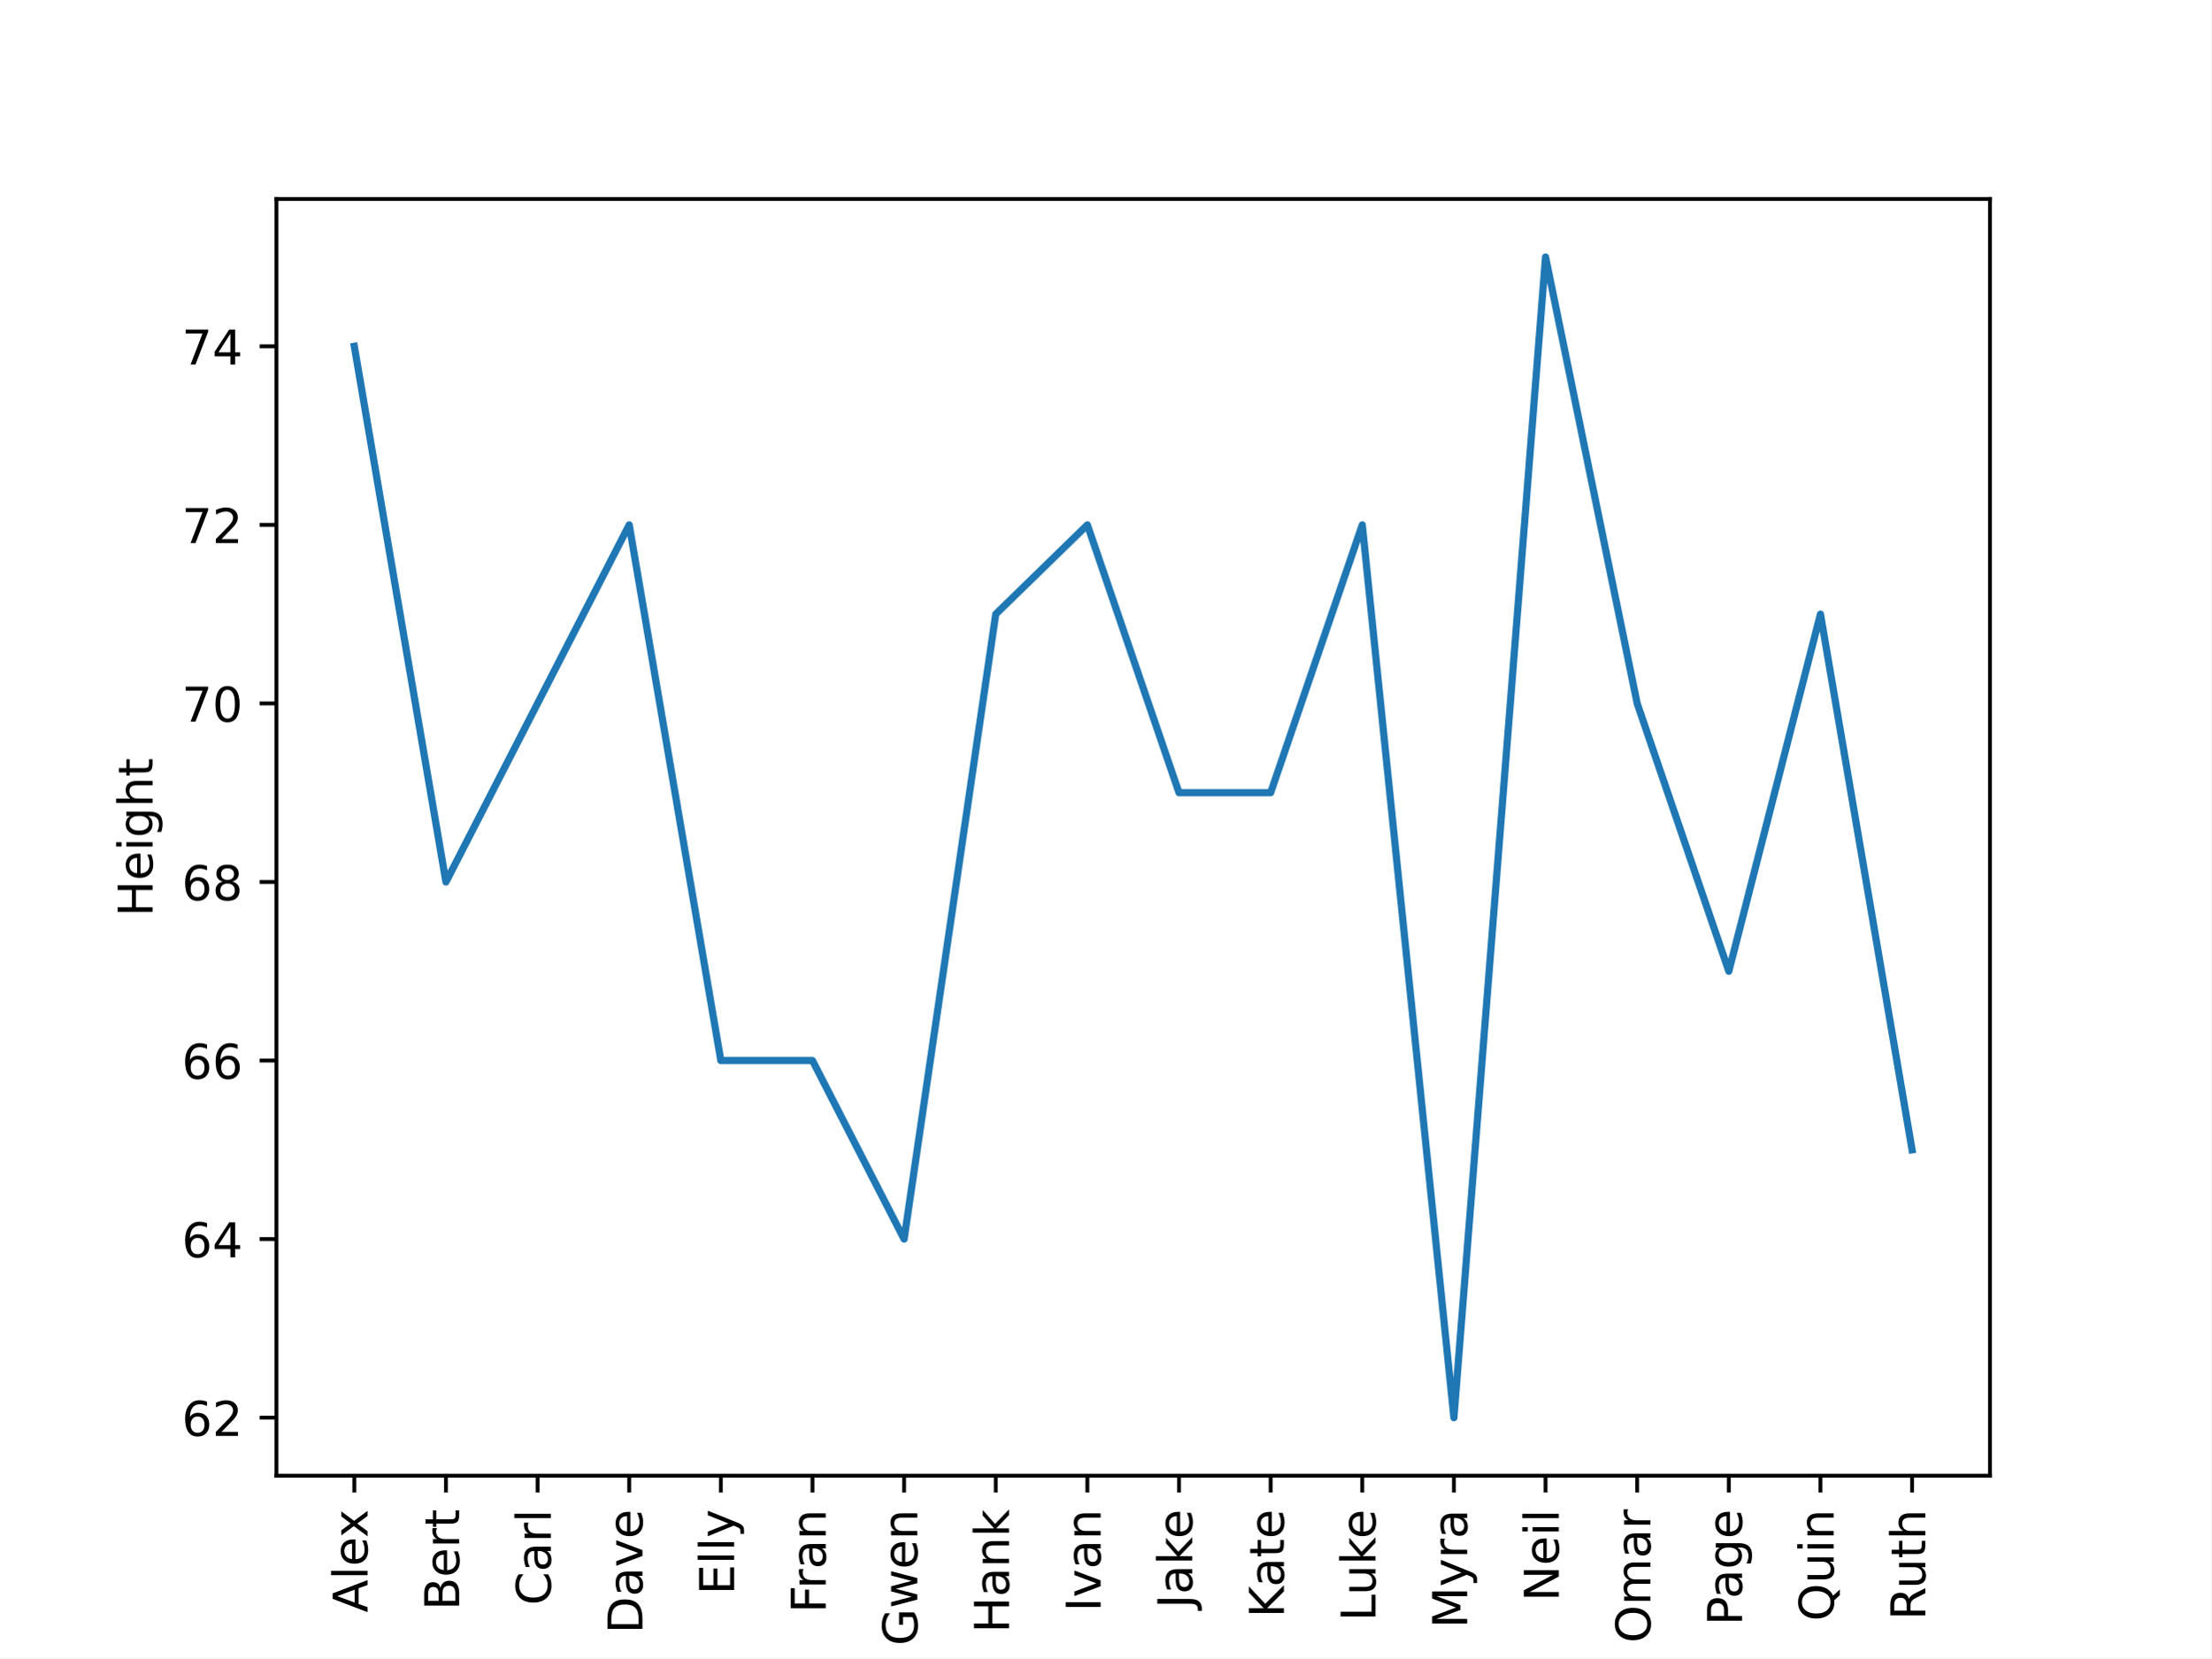
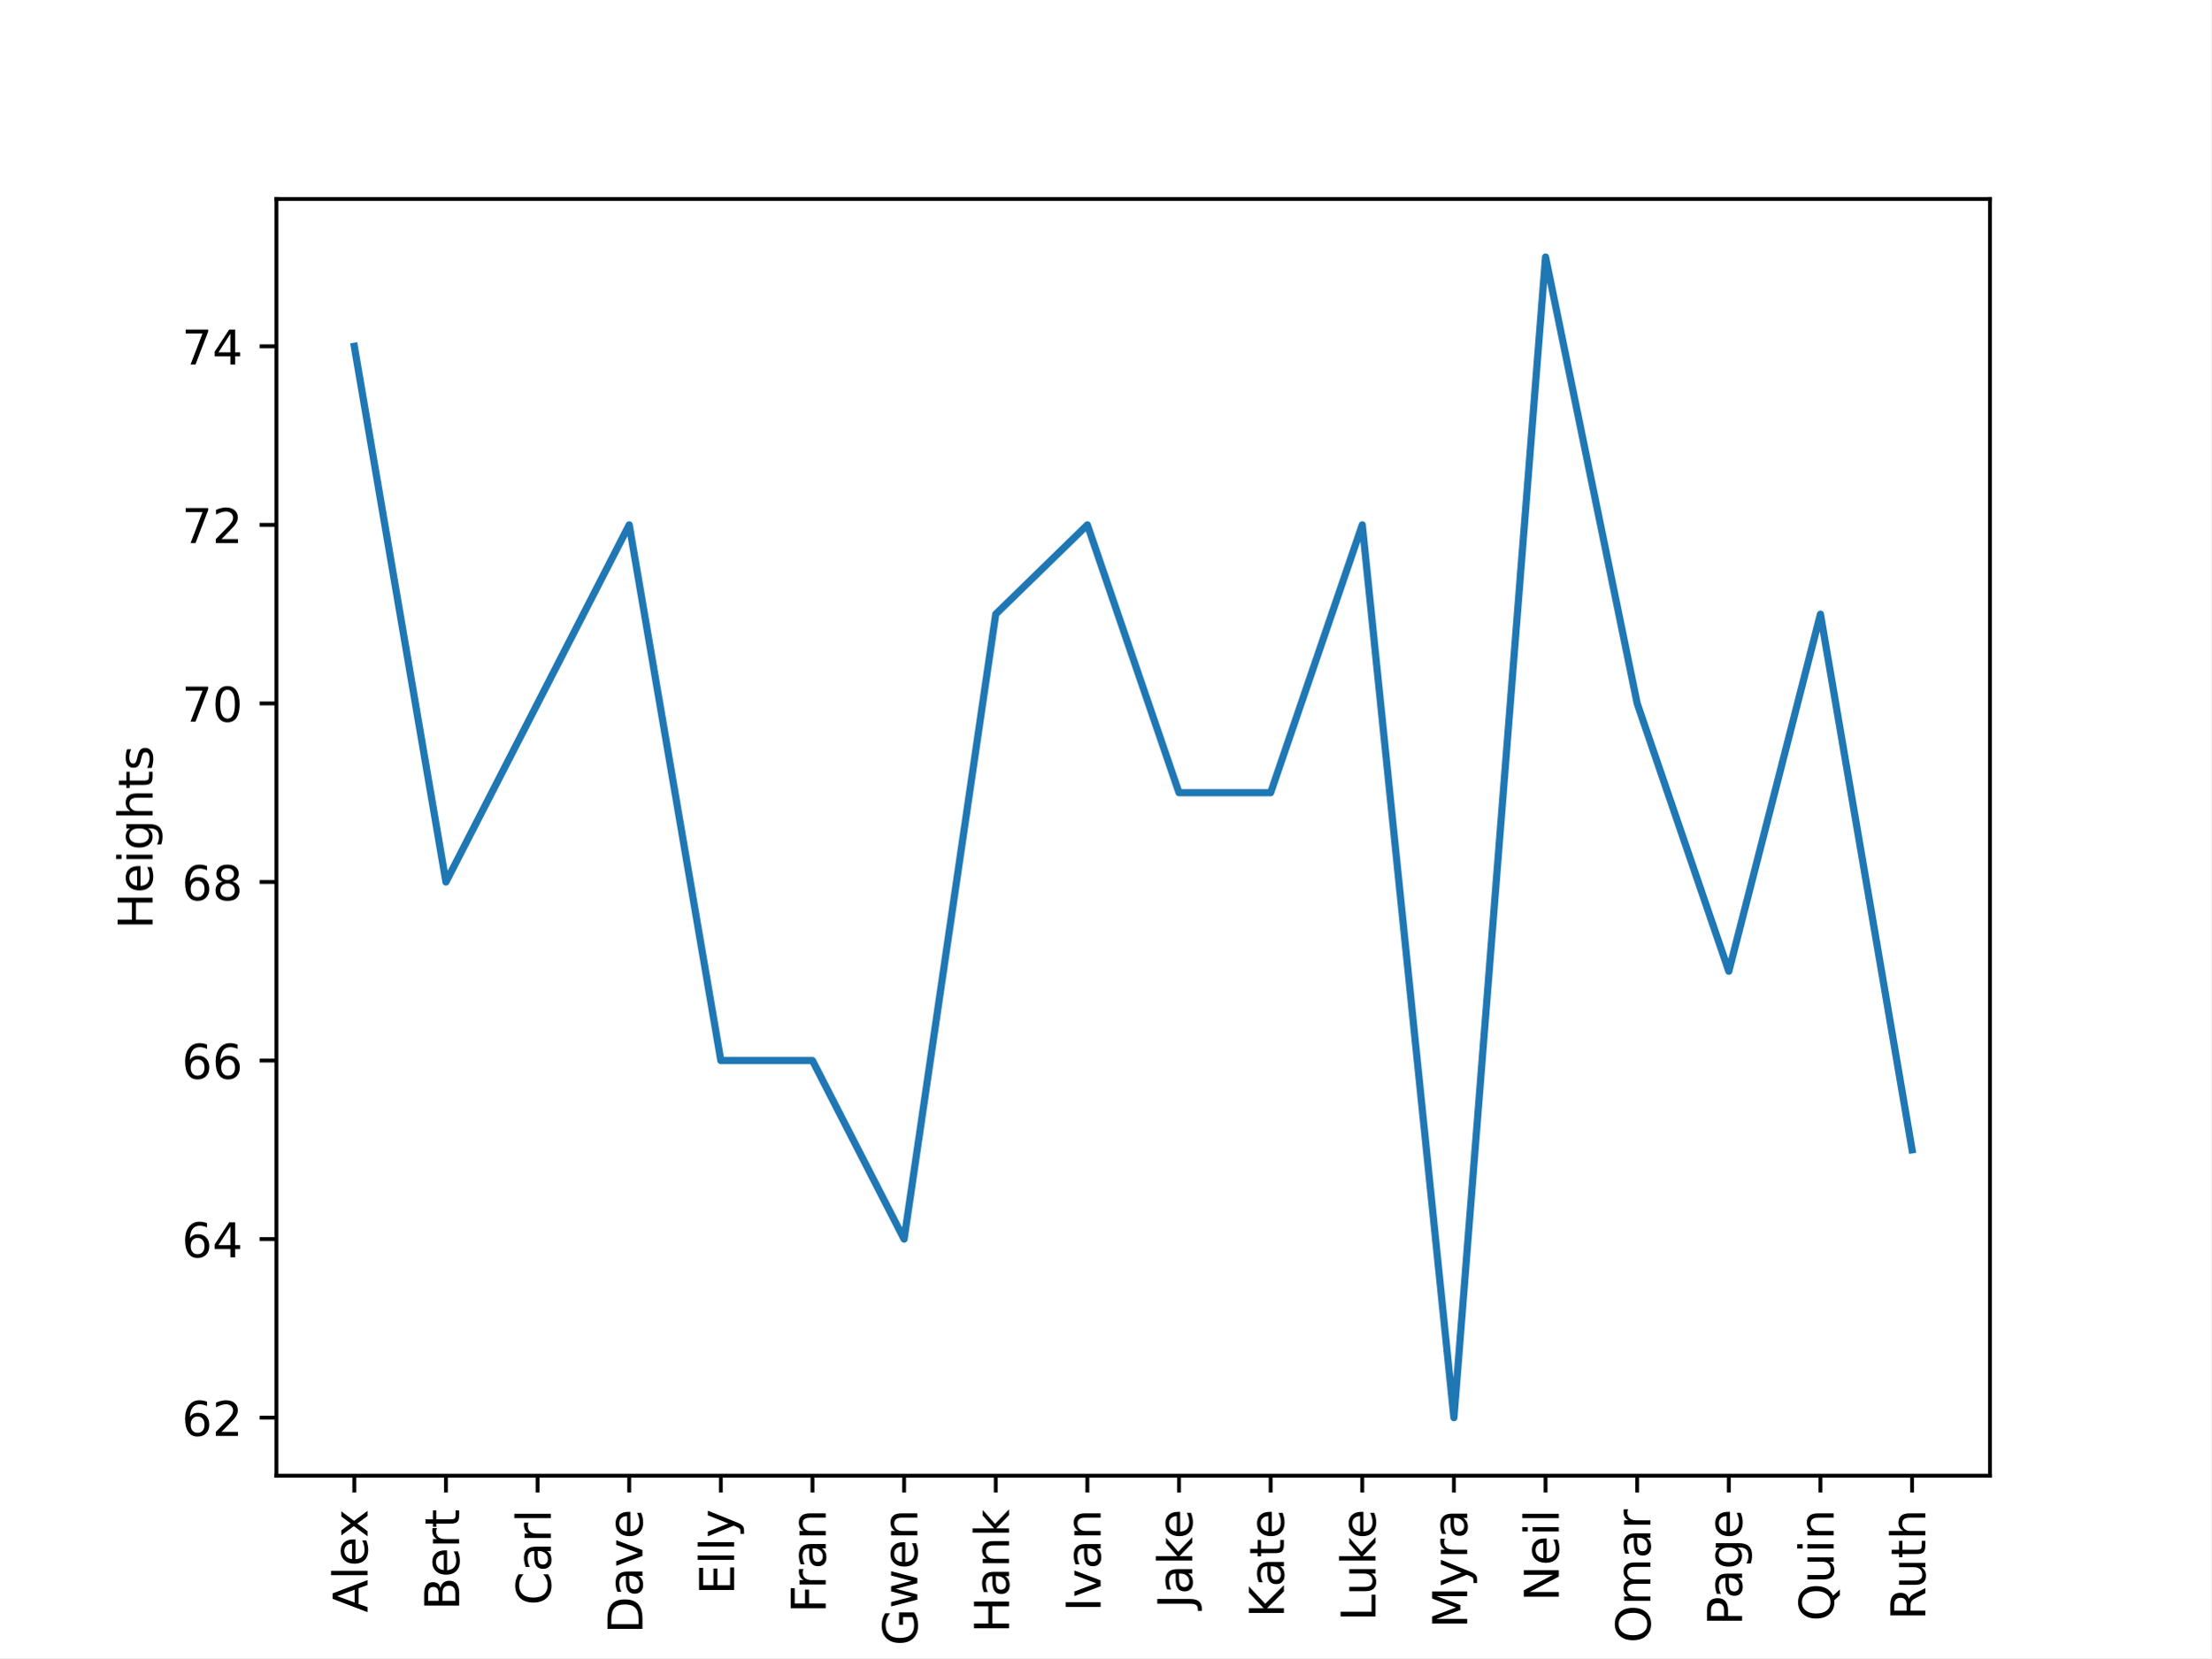
<svg xmlns="http://www.w3.org/2000/svg" xmlns:xlink="http://www.w3.org/1999/xlink" width="460.8pt" height="345.6pt" viewBox="0 0 460.8 345.6" version="1.1">
  <defs>
    <style type="text/css">*{stroke-linejoin: round; stroke-linecap: butt}</style>
  </defs>
  <g id="figure_1">
    <g id="patch_1">
      <path d="M 0 345.6  L 460.8 345.6  L 460.8 0  L 0 0  z " style="fill: #ffffff" />
    </g>
    <g id="axes_1">
      <g id="patch_2">
        <path d="M 57.6 307.584  L 414.72 307.584  L 414.72 41.472  L 57.6 41.472  z " style="fill: #ffffff" />
      </g>
      <g id="matplotlib.axis_1">
        <g id="xtick_1">
          <g id="line2d_1">
            <defs>
-               <path id="m501f587c9b" d="M 0 0  L 0 3.5  " style="stroke: #000000; stroke-width: 0.8" />
+               <path id="me4d0df018a" d="M 0 0  L 0 3.5  " style="stroke: #000000; stroke-width: 0.8" />
            </defs>
            <g>
-               <use xlink:href="#m501f587c9b" x="73.833" y="307.584" style="stroke: #000000; stroke-width: 0.8" />
+               <use xlink:href="#me4d0df018a" x="73.833" y="307.584" style="stroke: #000000; stroke-width: 0.8" />
            </g>
          </g>
          <g id="text_1">
            <g transform="translate(76.5921 336.0996)rotate(-90)scale(0.1 -0.1)">
              <defs>
                <path id="DejaVuSans-41" d="M 2188 4044  L 1331 1722  L 3047 1722  L 2188 4044  z M 1831 4666  L 2547 4666  L 4325 0  L 3669 0  L 3244 1197  L 1141 1197  L 716 0  L 50 0  L 1831 4666  z " transform="scale(0.015625)" />
                <path id="DejaVuSans-6c" d="M 603 4863  L 1178 4863  L 1178 0  L 603 0  L 603 4863  z " transform="scale(0.015625)" />
                <path id="DejaVuSans-65" d="M 3597 1894  L 3597 1613  L 953 1613  Q 991 1019 1311 708  Q 1631 397 2203 397  Q 2534 397 2845 478  Q 3156 559 3463 722  L 3463 178  Q 3153 47 2828 -22  Q 2503 -91 2169 -91  Q 1331 -91 842 396  Q 353 884 353 1716  Q 353 2575 817 3079  Q 1281 3584 2069 3584  Q 2775 3584 3186 3129  Q 3597 2675 3597 1894  z M 3022 2063  Q 3016 2534 2758 2815  Q 2500 3097 2075 3097  Q 1594 3097 1305 2825  Q 1016 2553 972 2059  L 3022 2063  z " transform="scale(0.015625)" />
                <path id="DejaVuSans-78" d="M 3513 3500  L 2247 1797  L 3578 0  L 2900 0  L 1881 1375  L 863 0  L 184 0  L 1544 1831  L 300 3500  L 978 3500  L 1906 2253  L 2834 3500  L 3513 3500  z " transform="scale(0.015625)" />
              </defs>
              <use xlink:href="#DejaVuSans-41" />
              <use xlink:href="#DejaVuSans-6c" x="68.408" />
              <use xlink:href="#DejaVuSans-65" x="96.191" />
              <use xlink:href="#DejaVuSans-78" x="155.965" />
            </g>
          </g>
        </g>
        <g id="xtick_2">
          <g id="line2d_2">
            <g>
-               <use xlink:href="#m501f587c9b" x="92.93" y="307.584" style="stroke: #000000; stroke-width: 0.8" />
+               <use xlink:href="#me4d0df018a" x="92.93" y="307.584" style="stroke: #000000; stroke-width: 0.8" />
            </g>
          </g>
          <g id="text_2">
            <g transform="translate(95.68943 335.6293)rotate(-90)scale(0.1 -0.1)">
              <defs>
                <path id="DejaVuSans-42" d="M 1259 2228  L 1259 519  L 2272 519  Q 2781 519 3026 730  Q 3272 941 3272 1375  Q 3272 1813 3026 2020  Q 2781 2228 2272 2228  L 1259 2228  z M 1259 4147  L 1259 2741  L 2194 2741  Q 2656 2741 2882 2914  Q 3109 3088 3109 3444  Q 3109 3797 2882 3972  Q 2656 4147 2194 4147  L 1259 4147  z M 628 4666  L 2241 4666  Q 2963 4666 3353 4366  Q 3744 4066 3744 3513  Q 3744 3084 3544 2831  Q 3344 2578 2956 2516  Q 3422 2416 3680 2098  Q 3938 1781 3938 1306  Q 3938 681 3513 340  Q 3088 0 2303 0  L 628 0  L 628 4666  z " transform="scale(0.015625)" />
                <path id="DejaVuSans-72" d="M 2631 2963  Q 2534 3019 2420 3045  Q 2306 3072 2169 3072  Q 1681 3072 1420 2755  Q 1159 2438 1159 1844  L 1159 0  L 581 0  L 581 3500  L 1159 3500  L 1159 2956  Q 1341 3275 1631 3429  Q 1922 3584 2338 3584  Q 2397 3584 2469 3576  Q 2541 3569 2628 3553  L 2631 2963  z " transform="scale(0.015625)" />
                <path id="DejaVuSans-74" d="M 1172 4494  L 1172 3500  L 2356 3500  L 2356 3053  L 1172 3053  L 1172 1153  Q 1172 725 1289 603  Q 1406 481 1766 481  L 2356 481  L 2356 0  L 1766 0  Q 1100 0 847 248  Q 594 497 594 1153  L 594 3053  L 172 3053  L 172 3500  L 594 3500  L 594 4494  L 1172 4494  z " transform="scale(0.015625)" />
              </defs>
              <use xlink:href="#DejaVuSans-42" />
              <use xlink:href="#DejaVuSans-65" x="68.604" />
              <use xlink:href="#DejaVuSans-72" x="130.127" />
              <use xlink:href="#DejaVuSans-74" x="171.24" />
            </g>
          </g>
        </g>
        <g id="xtick_3">
          <g id="line2d_3">
            <g>
-               <use xlink:href="#m501f587c9b" x="112.027" y="307.584" style="stroke: #000000; stroke-width: 0.8" />
+               <use xlink:href="#me4d0df018a" x="112.027" y="307.584" style="stroke: #000000; stroke-width: 0.8" />
            </g>
          </g>
          <g id="text_3">
            <g transform="translate(114.7868 334.584)rotate(-90)scale(0.1 -0.1)">
              <defs>
                <path id="DejaVuSans-43" d="M 4122 4306  L 4122 3641  Q 3803 3938 3442 4084  Q 3081 4231 2675 4231  Q 1875 4231 1450 3742  Q 1025 3253 1025 2328  Q 1025 1406 1450 917  Q 1875 428 2675 428  Q 3081 428 3442 575  Q 3803 722 4122 1019  L 4122 359  Q 3791 134 3420 21  Q 3050 -91 2638 -91  Q 1578 -91 968 557  Q 359 1206 359 2328  Q 359 3453 968 4101  Q 1578 4750 2638 4750  Q 3056 4750 3426 4639  Q 3797 4528 4122 4306  z " transform="scale(0.015625)" />
                <path id="DejaVuSans-61" d="M 2194 1759  Q 1497 1759 1228 1600  Q 959 1441 959 1056  Q 959 750 1161 570  Q 1363 391 1709 391  Q 2188 391 2477 730  Q 2766 1069 2766 1631  L 2766 1759  L 2194 1759  z M 3341 1997  L 3341 0  L 2766 0  L 2766 531  Q 2569 213 2275 61  Q 1981 -91 1556 -91  Q 1019 -91 701 211  Q 384 513 384 1019  Q 384 1609 779 1909  Q 1175 2209 1959 2209  L 2766 2209  L 2766 2266  Q 2766 2663 2505 2880  Q 2244 3097 1772 3097  Q 1472 3097 1187 3025  Q 903 2953 641 2809  L 641 3341  Q 956 3463 1253 3523  Q 1550 3584 1831 3584  Q 2591 3584 2966 3190  Q 3341 2797 3341 1997  z " transform="scale(0.015625)" />
              </defs>
              <use xlink:href="#DejaVuSans-43" />
              <use xlink:href="#DejaVuSans-61" x="69.824" />
              <use xlink:href="#DejaVuSans-72" x="131.104" />
              <use xlink:href="#DejaVuSans-6c" x="172.217" />
            </g>
          </g>
        </g>
        <g id="xtick_4">
          <g id="line2d_4">
            <g>
-               <use xlink:href="#m501f587c9b" x="131.125" y="307.584" style="stroke: #000000; stroke-width: 0.8" />
+               <use xlink:href="#me4d0df018a" x="131.125" y="307.584" style="stroke: #000000; stroke-width: 0.8" />
            </g>
          </g>
          <g id="text_4">
            <g transform="translate(133.8841 340.484)rotate(-90)scale(0.1 -0.1)">
              <defs>
                <path id="DejaVuSans-44" d="M 1259 4147  L 1259 519  L 2022 519  Q 2988 519 3436 956  Q 3884 1394 3884 2338  Q 3884 3275 3436 3711  Q 2988 4147 2022 4147  L 1259 4147  z M 628 4666  L 1925 4666  Q 3281 4666 3915 4102  Q 4550 3538 4550 2338  Q 4550 1131 3912 565  Q 3275 0 1925 0  L 628 0  L 628 4666  z " transform="scale(0.015625)" />
                <path id="DejaVuSans-76" d="M 191 3500  L 800 3500  L 1894 563  L 2988 3500  L 3597 3500  L 2284 0  L 1503 0  L 191 3500  z " transform="scale(0.015625)" />
              </defs>
              <use xlink:href="#DejaVuSans-44" />
              <use xlink:href="#DejaVuSans-61" x="77.002" />
              <use xlink:href="#DejaVuSans-76" x="138.281" />
              <use xlink:href="#DejaVuSans-65" x="197.461" />
            </g>
          </g>
        </g>
        <g id="xtick_5">
          <g id="line2d_5">
            <g>
-               <use xlink:href="#m501f587c9b" x="150.222" y="307.584" style="stroke: #000000; stroke-width: 0.8" />
+               <use xlink:href="#me4d0df018a" x="150.222" y="307.584" style="stroke: #000000; stroke-width: 0.8" />
            </g>
          </g>
          <g id="text_5">
            <g transform="translate(152.9814 332.3777)rotate(-90)scale(0.1 -0.1)">
              <defs>
                <path id="DejaVuSans-45" d="M 628 4666  L 3578 4666  L 3578 4134  L 1259 4134  L 1259 2753  L 3481 2753  L 3481 2222  L 1259 2222  L 1259 531  L 3634 531  L 3634 0  L 628 0  L 628 4666  z " transform="scale(0.015625)" />
                <path id="DejaVuSans-79" d="M 2059 -325  Q 1816 -950 1584 -1140  Q 1353 -1331 966 -1331  L 506 -1331  L 506 -850  L 844 -850  Q 1081 -850 1212 -737  Q 1344 -625 1503 -206  L 1606 56  L 191 3500  L 800 3500  L 1894 763  L 2988 3500  L 3597 3500  L 2059 -325  z " transform="scale(0.015625)" />
              </defs>
              <use xlink:href="#DejaVuSans-45" />
              <use xlink:href="#DejaVuSans-6c" x="63.184" />
              <use xlink:href="#DejaVuSans-6c" x="90.967" />
              <use xlink:href="#DejaVuSans-79" x="118.75" />
            </g>
          </g>
        </g>
        <g id="xtick_6">
          <g id="line2d_6">
            <g>
-               <use xlink:href="#m501f587c9b" x="169.319" y="307.584" style="stroke: #000000; stroke-width: 0.8" />
+               <use xlink:href="#me4d0df018a" x="169.319" y="307.584" style="stroke: #000000; stroke-width: 0.8" />
            </g>
          </g>
          <g id="text_6">
            <g transform="translate(172.0787 336.1871)rotate(-90)scale(0.1 -0.1)">
              <defs>
                <path id="DejaVuSans-46" d="M 628 4666  L 3309 4666  L 3309 4134  L 1259 4134  L 1259 2759  L 3109 2759  L 3109 2228  L 1259 2228  L 1259 0  L 628 0  L 628 4666  z " transform="scale(0.015625)" />
                <path id="DejaVuSans-6e" d="M 3513 2113  L 3513 0  L 2938 0  L 2938 2094  Q 2938 2591 2744 2837  Q 2550 3084 2163 3084  Q 1697 3084 1428 2787  Q 1159 2491 1159 1978  L 1159 0  L 581 0  L 581 3500  L 1159 3500  L 1159 2956  Q 1366 3272 1645 3428  Q 1925 3584 2291 3584  Q 2894 3584 3203 3211  Q 3513 2838 3513 2113  z " transform="scale(0.015625)" />
              </defs>
              <use xlink:href="#DejaVuSans-46" />
              <use xlink:href="#DejaVuSans-72" x="50.27" />
              <use xlink:href="#DejaVuSans-61" x="91.383" />
              <use xlink:href="#DejaVuSans-6e" x="152.662" />
            </g>
          </g>
        </g>
        <g id="xtick_7">
          <g id="line2d_7">
            <g>
-               <use xlink:href="#m501f587c9b" x="188.417" y="307.584" style="stroke: #000000; stroke-width: 0.8" />
+               <use xlink:href="#me4d0df018a" x="188.417" y="307.584" style="stroke: #000000; stroke-width: 0.8" />
            </g>
          </g>
          <g id="text_7">
            <g transform="translate(191.1761 343.0012)rotate(-90)scale(0.1 -0.1)">
              <defs>
                <path id="DejaVuSans-47" d="M 3809 666  L 3809 1919  L 2778 1919  L 2778 2438  L 4434 2438  L 4434 434  Q 4069 175 3628 42  Q 3188 -91 2688 -91  Q 1594 -91 976 548  Q 359 1188 359 2328  Q 359 3472 976 4111  Q 1594 4750 2688 4750  Q 3144 4750 3555 4637  Q 3966 4525 4313 4306  L 4313 3634  Q 3963 3931 3569 4081  Q 3175 4231 2741 4231  Q 1884 4231 1454 3753  Q 1025 3275 1025 2328  Q 1025 1384 1454 906  Q 1884 428 2741 428  Q 3075 428 3337 486  Q 3600 544 3809 666  z " transform="scale(0.015625)" />
                <path id="DejaVuSans-77" d="M 269 3500  L 844 3500  L 1563 769  L 2278 3500  L 2956 3500  L 3675 769  L 4391 3500  L 4966 3500  L 4050 0  L 3372 0  L 2619 2869  L 1863 0  L 1184 0  L 269 3500  z " transform="scale(0.015625)" />
              </defs>
              <use xlink:href="#DejaVuSans-47" />
              <use xlink:href="#DejaVuSans-77" x="77.49" />
              <use xlink:href="#DejaVuSans-65" x="159.277" />
              <use xlink:href="#DejaVuSans-6e" x="220.801" />
            </g>
          </g>
        </g>
        <g id="xtick_8">
          <g id="line2d_8">
            <g>
-               <use xlink:href="#m501f587c9b" x="207.514" y="307.584" style="stroke: #000000; stroke-width: 0.8" />
+               <use xlink:href="#me4d0df018a" x="207.514" y="307.584" style="stroke: #000000; stroke-width: 0.8" />
            </g>
          </g>
          <g id="text_8">
            <g transform="translate(210.2734 340.3606)rotate(-90)scale(0.1 -0.1)">
              <defs>
                <path id="DejaVuSans-48" d="M 628 4666  L 1259 4666  L 1259 2753  L 3553 2753  L 3553 4666  L 4184 4666  L 4184 0  L 3553 0  L 3553 2222  L 1259 2222  L 1259 0  L 628 0  L 628 4666  z " transform="scale(0.015625)" />
                <path id="DejaVuSans-6b" d="M 581 4863  L 1159 4863  L 1159 1991  L 2875 3500  L 3609 3500  L 1753 1863  L 3688 0  L 2938 0  L 1159 1709  L 1159 0  L 581 0  L 581 4863  z " transform="scale(0.015625)" />
              </defs>
              <use xlink:href="#DejaVuSans-48" />
              <use xlink:href="#DejaVuSans-61" x="75.195" />
              <use xlink:href="#DejaVuSans-6e" x="136.475" />
              <use xlink:href="#DejaVuSans-6b" x="199.854" />
            </g>
          </g>
        </g>
        <g id="xtick_9">
          <g id="line2d_9">
            <g>
-               <use xlink:href="#m501f587c9b" x="226.611" y="307.584" style="stroke: #000000; stroke-width: 0.8" />
+               <use xlink:href="#me4d0df018a" x="226.611" y="307.584" style="stroke: #000000; stroke-width: 0.8" />
            </g>
          </g>
          <g id="text_9">
            <g transform="translate(229.3707 335.9184)rotate(-90)scale(0.1 -0.1)">
              <defs>
                <path id="DejaVuSans-49" d="M 628 4666  L 1259 4666  L 1259 0  L 628 0  L 628 4666  z " transform="scale(0.015625)" />
              </defs>
              <use xlink:href="#DejaVuSans-49" />
              <use xlink:href="#DejaVuSans-76" x="29.492" />
              <use xlink:href="#DejaVuSans-61" x="88.672" />
              <use xlink:href="#DejaVuSans-6e" x="149.951" />
            </g>
          </g>
        </g>
        <g id="xtick_10">
          <g id="line2d_10">
            <g>
-               <use xlink:href="#m501f587c9b" x="245.709" y="307.584" style="stroke: #000000; stroke-width: 0.8" />
+               <use xlink:href="#me4d0df018a" x="245.709" y="307.584" style="stroke: #000000; stroke-width: 0.8" />
            </g>
          </g>
          <g id="text_10">
            <g transform="translate(248.468 335.2434)rotate(-90)scale(0.1 -0.1)">
              <defs>
                <path id="DejaVuSans-4a" d="M 628 4666  L 1259 4666  L 1259 325  Q 1259 -519 939 -900  Q 619 -1281 -91 -1281  L -331 -1281  L -331 -750  L -134 -750  Q 284 -750 456 -515  Q 628 -281 628 325  L 628 4666  z " transform="scale(0.015625)" />
              </defs>
              <use xlink:href="#DejaVuSans-4a" />
              <use xlink:href="#DejaVuSans-61" x="29.492" />
              <use xlink:href="#DejaVuSans-6b" x="90.771" />
              <use xlink:href="#DejaVuSans-65" x="145.057" />
            </g>
          </g>
        </g>
        <g id="xtick_11">
          <g id="line2d_11">
            <g>
-               <use xlink:href="#m501f587c9b" x="264.806" y="307.584" style="stroke: #000000; stroke-width: 0.8" />
+               <use xlink:href="#me4d0df018a" x="264.806" y="307.584" style="stroke: #000000; stroke-width: 0.8" />
            </g>
          </g>
          <g id="text_11">
            <g transform="translate(267.5654 337.1684)rotate(-90)scale(0.1 -0.1)">
              <defs>
                <path id="DejaVuSans-4b" d="M 628 4666  L 1259 4666  L 1259 2694  L 3353 4666  L 4166 4666  L 1850 2491  L 4331 0  L 3500 0  L 1259 2247  L 1259 0  L 628 0  L 628 4666  z " transform="scale(0.015625)" />
              </defs>
              <use xlink:href="#DejaVuSans-4b" />
              <use xlink:href="#DejaVuSans-61" x="63.826" />
              <use xlink:href="#DejaVuSans-74" x="125.105" />
              <use xlink:href="#DejaVuSans-65" x="164.314" />
            </g>
          </g>
        </g>
        <g id="xtick_12">
          <g id="line2d_12">
            <g>
-               <use xlink:href="#m501f587c9b" x="283.903" y="307.584" style="stroke: #000000; stroke-width: 0.8" />
+               <use xlink:href="#me4d0df018a" x="283.903" y="307.584" style="stroke: #000000; stroke-width: 0.8" />
            </g>
          </g>
          <g id="text_12">
            <g transform="translate(286.6627 337.8996)rotate(-90)scale(0.1 -0.1)">
              <defs>
                <path id="DejaVuSans-4c" d="M 628 4666  L 1259 4666  L 1259 531  L 3531 531  L 3531 0  L 628 0  L 628 4666  z " transform="scale(0.015625)" />
                <path id="DejaVuSans-75" d="M 544 1381  L 544 3500  L 1119 3500  L 1119 1403  Q 1119 906 1312 657  Q 1506 409 1894 409  Q 2359 409 2629 706  Q 2900 1003 2900 1516  L 2900 3500  L 3475 3500  L 3475 0  L 2900 0  L 2900 538  Q 2691 219 2414 64  Q 2138 -91 1772 -91  Q 1169 -91 856 284  Q 544 659 544 1381  z M 1991 3584  L 1991 3584  z " transform="scale(0.015625)" />
              </defs>
              <use xlink:href="#DejaVuSans-4c" />
              <use xlink:href="#DejaVuSans-75" x="53.963" />
              <use xlink:href="#DejaVuSans-6b" x="117.342" />
              <use xlink:href="#DejaVuSans-65" x="171.627" />
            </g>
          </g>
        </g>
        <g id="xtick_13">
          <g id="line2d_13">
            <g>
-               <use xlink:href="#m501f587c9b" x="303.001" y="307.584" style="stroke: #000000; stroke-width: 0.8" />
+               <use xlink:href="#me4d0df018a" x="303.001" y="307.584" style="stroke: #000000; stroke-width: 0.8" />
            </g>
          </g>
          <g id="text_13">
            <g transform="translate(305.76 339.3699)rotate(-90)scale(0.1 -0.1)">
              <defs>
                <path id="DejaVuSans-4d" d="M 628 4666  L 1569 4666  L 2759 1491  L 3956 4666  L 4897 4666  L 4897 0  L 4281 0  L 4281 4097  L 3078 897  L 2444 897  L 1241 4097  L 1241 0  L 628 0  L 628 4666  z " transform="scale(0.015625)" />
              </defs>
              <use xlink:href="#DejaVuSans-4d" />
              <use xlink:href="#DejaVuSans-79" x="86.279" />
              <use xlink:href="#DejaVuSans-72" x="145.459" />
              <use xlink:href="#DejaVuSans-61" x="186.572" />
            </g>
          </g>
        </g>
        <g id="xtick_14">
          <g id="line2d_14">
            <g>
-               <use xlink:href="#m501f587c9b" x="322.098" y="307.584" style="stroke: #000000; stroke-width: 0.8" />
+               <use xlink:href="#me4d0df018a" x="322.098" y="307.584" style="stroke: #000000; stroke-width: 0.8" />
            </g>
          </g>
          <g id="text_14">
            <g transform="translate(324.8573 333.7746)rotate(-90)scale(0.1 -0.1)">
              <defs>
                <path id="DejaVuSans-4e" d="M 628 4666  L 1478 4666  L 3547 763  L 3547 4666  L 4159 4666  L 4159 0  L 3309 0  L 1241 3903  L 1241 0  L 628 0  L 628 4666  z " transform="scale(0.015625)" />
                <path id="DejaVuSans-69" d="M 603 3500  L 1178 3500  L 1178 0  L 603 0  L 603 3500  z M 603 4863  L 1178 4863  L 1178 4134  L 603 4134  L 603 4863  z " transform="scale(0.015625)" />
              </defs>
              <use xlink:href="#DejaVuSans-4e" />
              <use xlink:href="#DejaVuSans-65" x="74.805" />
              <use xlink:href="#DejaVuSans-69" x="136.328" />
              <use xlink:href="#DejaVuSans-6c" x="164.111" />
            </g>
          </g>
        </g>
        <g id="xtick_15">
          <g id="line2d_15">
            <g>
-               <use xlink:href="#m501f587c9b" x="341.195" y="307.584" style="stroke: #000000; stroke-width: 0.8" />
+               <use xlink:href="#me4d0df018a" x="341.195" y="307.584" style="stroke: #000000; stroke-width: 0.8" />
            </g>
          </g>
          <g id="text_15">
            <g transform="translate(343.9547 342.4356)rotate(-90)scale(0.1 -0.1)">
              <defs>
                <path id="DejaVuSans-4f" d="M 2522 4238  Q 1834 4238 1429 3725  Q 1025 3213 1025 2328  Q 1025 1447 1429 934  Q 1834 422 2522 422  Q 3209 422 3611 934  Q 4013 1447 4013 2328  Q 4013 3213 3611 3725  Q 3209 4238 2522 4238  z M 2522 4750  Q 3503 4750 4090 4092  Q 4678 3434 4678 2328  Q 4678 1225 4090 567  Q 3503 -91 2522 -91  Q 1538 -91 948 565  Q 359 1222 359 2328  Q 359 3434 948 4092  Q 1538 4750 2522 4750  z " transform="scale(0.015625)" />
                <path id="DejaVuSans-6d" d="M 3328 2828  Q 3544 3216 3844 3400  Q 4144 3584 4550 3584  Q 5097 3584 5394 3201  Q 5691 2819 5691 2113  L 5691 0  L 5113 0  L 5113 2094  Q 5113 2597 4934 2840  Q 4756 3084 4391 3084  Q 3944 3084 3684 2787  Q 3425 2491 3425 1978  L 3425 0  L 2847 0  L 2847 2094  Q 2847 2600 2669 2842  Q 2491 3084 2119 3084  Q 1678 3084 1418 2786  Q 1159 2488 1159 1978  L 1159 0  L 581 0  L 581 3500  L 1159 3500  L 1159 2956  Q 1356 3278 1631 3431  Q 1906 3584 2284 3584  Q 2666 3584 2933 3390  Q 3200 3197 3328 2828  z " transform="scale(0.015625)" />
              </defs>
              <use xlink:href="#DejaVuSans-4f" />
              <use xlink:href="#DejaVuSans-6d" x="78.711" />
              <use xlink:href="#DejaVuSans-61" x="176.123" />
              <use xlink:href="#DejaVuSans-72" x="237.402" />
            </g>
          </g>
        </g>
        <g id="xtick_16">
          <g id="line2d_16">
            <g>
-               <use xlink:href="#m501f587c9b" x="360.293" y="307.584" style="stroke: #000000; stroke-width: 0.8" />
+               <use xlink:href="#me4d0df018a" x="360.293" y="307.584" style="stroke: #000000; stroke-width: 0.8" />
            </g>
          </g>
          <g id="text_16">
            <g transform="translate(363.052 338.7934)rotate(-90)scale(0.1 -0.1)">
              <defs>
                <path id="DejaVuSans-50" d="M 1259 4147  L 1259 2394  L 2053 2394  Q 2494 2394 2734 2622  Q 2975 2850 2975 3272  Q 2975 3691 2734 3919  Q 2494 4147 2053 4147  L 1259 4147  z M 628 4666  L 2053 4666  Q 2838 4666 3239 4311  Q 3641 3956 3641 3272  Q 3641 2581 3239 2228  Q 2838 1875 2053 1875  L 1259 1875  L 1259 0  L 628 0  L 628 4666  z " transform="scale(0.015625)" />
                <path id="DejaVuSans-67" d="M 2906 1791  Q 2906 2416 2648 2759  Q 2391 3103 1925 3103  Q 1463 3103 1205 2759  Q 947 2416 947 1791  Q 947 1169 1205 825  Q 1463 481 1925 481  Q 2391 481 2648 825  Q 2906 1169 2906 1791  z M 3481 434  Q 3481 -459 3084 -895  Q 2688 -1331 1869 -1331  Q 1566 -1331 1297 -1286  Q 1028 -1241 775 -1147  L 775 -588  Q 1028 -725 1275 -790  Q 1522 -856 1778 -856  Q 2344 -856 2625 -561  Q 2906 -266 2906 331  L 2906 616  Q 2728 306 2450 153  Q 2172 0 1784 0  Q 1141 0 747 490  Q 353 981 353 1791  Q 353 2603 747 3093  Q 1141 3584 1784 3584  Q 2172 3584 2450 3431  Q 2728 3278 2906 2969  L 2906 3500  L 3481 3500  L 3481 434  z " transform="scale(0.015625)" />
              </defs>
              <use xlink:href="#DejaVuSans-50" />
              <use xlink:href="#DejaVuSans-61" x="55.803" />
              <use xlink:href="#DejaVuSans-67" x="117.082" />
              <use xlink:href="#DejaVuSans-65" x="180.559" />
            </g>
          </g>
        </g>
        <g id="xtick_17">
          <g id="line2d_17">
            <g>
-               <use xlink:href="#m501f587c9b" x="379.39" y="307.584" style="stroke: #000000; stroke-width: 0.8" />
+               <use xlink:href="#me4d0df018a" x="379.39" y="307.584" style="stroke: #000000; stroke-width: 0.8" />
            </g>
          </g>
          <g id="text_17">
            <g transform="translate(382.1493 337.909)rotate(-90)scale(0.1 -0.1)">
              <defs>
                <path id="DejaVuSans-51" d="M 2522 4238  Q 1834 4238 1429 3725  Q 1025 3213 1025 2328  Q 1025 1447 1429 934  Q 1834 422 2522 422  Q 3209 422 3611 934  Q 4013 1447 4013 2328  Q 4013 3213 3611 3725  Q 3209 4238 2522 4238  z M 3406 84  L 4238 -825  L 3475 -825  L 2784 -78  Q 2681 -84 2626 -87  Q 2572 -91 2522 -91  Q 1538 -91 948 567  Q 359 1225 359 2328  Q 359 3434 948 4092  Q 1538 4750 2522 4750  Q 3503 4750 4090 4092  Q 4678 3434 4678 2328  Q 4678 1516 4351 937  Q 4025 359 3406 84  z " transform="scale(0.015625)" />
              </defs>
              <use xlink:href="#DejaVuSans-51" />
              <use xlink:href="#DejaVuSans-75" x="78.711" />
              <use xlink:href="#DejaVuSans-69" x="142.09" />
              <use xlink:href="#DejaVuSans-6e" x="169.873" />
            </g>
          </g>
        </g>
        <g id="xtick_18">
          <g id="line2d_18">
            <g>
-               <use xlink:href="#m501f587c9b" x="398.487" y="307.584" style="stroke: #000000; stroke-width: 0.8" />
+               <use xlink:href="#me4d0df018a" x="398.487" y="307.584" style="stroke: #000000; stroke-width: 0.8" />
            </g>
          </g>
          <g id="text_18">
            <g transform="translate(401.2466 337.6778)rotate(-90)scale(0.1 -0.1)">
              <defs>
                <path id="DejaVuSans-52" d="M 2841 2188  Q 3044 2119 3236 1894  Q 3428 1669 3622 1275  L 4263 0  L 3584 0  L 2988 1197  Q 2756 1666 2539 1819  Q 2322 1972 1947 1972  L 1259 1972  L 1259 0  L 628 0  L 628 4666  L 2053 4666  Q 2853 4666 3247 4331  Q 3641 3997 3641 3322  Q 3641 2881 3436 2590  Q 3231 2300 2841 2188  z M 1259 4147  L 1259 2491  L 2053 2491  Q 2509 2491 2742 2702  Q 2975 2913 2975 3322  Q 2975 3731 2742 3939  Q 2509 4147 2053 4147  L 1259 4147  z " transform="scale(0.015625)" />
                <path id="DejaVuSans-68" d="M 3513 2113  L 3513 0  L 2938 0  L 2938 2094  Q 2938 2591 2744 2837  Q 2550 3084 2163 3084  Q 1697 3084 1428 2787  Q 1159 2491 1159 1978  L 1159 0  L 581 0  L 581 4863  L 1159 4863  L 1159 2956  Q 1366 3272 1645 3428  Q 1925 3584 2291 3584  Q 2894 3584 3203 3211  Q 3513 2838 3513 2113  z " transform="scale(0.015625)" />
              </defs>
              <use xlink:href="#DejaVuSans-52" />
              <use xlink:href="#DejaVuSans-75" x="64.982" />
              <use xlink:href="#DejaVuSans-74" x="128.361" />
              <use xlink:href="#DejaVuSans-68" x="167.57" />
            </g>
          </g>
        </g>
        <g id="text_19">
-           <g transform="translate(221.4084 354.5996)scale(0.1 -0.1)">
+           <g transform="translate(218.8038 354.5996)scale(0.1 -0.1)">
+             <defs>
+               <path id="DejaVuSans-73" d="M 2834 3397  L 2834 2853  Q 2591 2978 2328 3040  Q 2066 3103 1784 3103  Q 1356 3103 1142 2972  Q 928 2841 928 2578  Q 928 2378 1081 2264  Q 1234 2150 1697 2047  L 1894 2003  Q 2506 1872 2764 1633  Q 3022 1394 3022 966  Q 3022 478 2636 193  Q 2250 -91 1575 -91  Q 1294 -91 989 -36  Q 684 19 347 128  L 347 722  Q 666 556 975 473  Q 1284 391 1588 391  Q 1994 391 2212 530  Q 2431 669 2431 922  Q 2431 1156 2273 1281  Q 2116 1406 1581 1522  L 1381 1569  Q 847 1681 609 1914  Q 372 2147 372 2553  Q 372 3047 722 3315  Q 1072 3584 1716 3584  Q 2034 3584 2315 3537  Q 2597 3491 2834 3397  z " transform="scale(0.015625)" />
+             </defs>
            <use xlink:href="#DejaVuSans-4e" />
            <use xlink:href="#DejaVuSans-61" x="74.805" />
            <use xlink:href="#DejaVuSans-6d" x="136.084" />
            <use xlink:href="#DejaVuSans-65" x="233.496" />
+             <use xlink:href="#DejaVuSans-73" x="295.02" />
          </g>
        </g>
      </g>
      <g id="matplotlib.axis_2">
        <g id="ytick_1">
          <g id="line2d_19">
            <defs>
-               <path id="mb211a64dea" d="M 0 0  L -3.5 0  " style="stroke: #000000; stroke-width: 0.8" />
+               <path id="mf13415af5d" d="M 0 0  L -3.5 0  " style="stroke: #000000; stroke-width: 0.8" />
            </defs>
            <g>
-               <use xlink:href="#mb211a64dea" x="57.6" y="295.488" style="stroke: #000000; stroke-width: 0.8" />
+               <use xlink:href="#mf13415af5d" x="57.6" y="295.488" style="stroke: #000000; stroke-width: 0.8" />
            </g>
          </g>
          <g id="text_20">
            <g transform="translate(37.875 299.2872)scale(0.1 -0.1)">
              <defs>
                <path id="DejaVuSans-36" d="M 2113 2584  Q 1688 2584 1439 2293  Q 1191 2003 1191 1497  Q 1191 994 1439 701  Q 1688 409 2113 409  Q 2538 409 2786 701  Q 3034 994 3034 1497  Q 3034 2003 2786 2293  Q 2538 2584 2113 2584  z M 3366 4563  L 3366 3988  Q 3128 4100 2886 4159  Q 2644 4219 2406 4219  Q 1781 4219 1451 3797  Q 1122 3375 1075 2522  Q 1259 2794 1537 2939  Q 1816 3084 2150 3084  Q 2853 3084 3261 2657  Q 3669 2231 3669 1497  Q 3669 778 3244 343  Q 2819 -91 2113 -91  Q 1303 -91 875 529  Q 447 1150 447 2328  Q 447 3434 972 4092  Q 1497 4750 2381 4750  Q 2619 4750 2861 4703  Q 3103 4656 3366 4563  z " transform="scale(0.015625)" />
                <path id="DejaVuSans-32" d="M 1228 531  L 3431 531  L 3431 0  L 469 0  L 469 531  Q 828 903 1448 1529  Q 2069 2156 2228 2338  Q 2531 2678 2651 2914  Q 2772 3150 2772 3378  Q 2772 3750 2511 3984  Q 2250 4219 1831 4219  Q 1534 4219 1204 4116  Q 875 4013 500 3803  L 500 4441  Q 881 4594 1212 4672  Q 1544 4750 1819 4750  Q 2544 4750 2975 4387  Q 3406 4025 3406 3419  Q 3406 3131 3298 2873  Q 3191 2616 2906 2266  Q 2828 2175 2409 1742  Q 1991 1309 1228 531  z " transform="scale(0.015625)" />
              </defs>
              <use xlink:href="#DejaVuSans-36" />
              <use xlink:href="#DejaVuSans-32" x="63.623" />
            </g>
          </g>
        </g>
        <g id="ytick_2">
          <g id="line2d_20">
            <g>
-               <use xlink:href="#mb211a64dea" x="57.6" y="258.27" style="stroke: #000000; stroke-width: 0.8" />
+               <use xlink:href="#mf13415af5d" x="57.6" y="258.27" style="stroke: #000000; stroke-width: 0.8" />
            </g>
          </g>
          <g id="text_21">
            <g transform="translate(37.875 262.0688)scale(0.1 -0.1)">
              <defs>
                <path id="DejaVuSans-34" d="M 2419 4116  L 825 1625  L 2419 1625  L 2419 4116  z M 2253 4666  L 3047 4666  L 3047 1625  L 3713 1625  L 3713 1100  L 3047 1100  L 3047 0  L 2419 0  L 2419 1100  L 313 1100  L 313 1709  L 2253 4666  z " transform="scale(0.015625)" />
              </defs>
              <use xlink:href="#DejaVuSans-36" />
              <use xlink:href="#DejaVuSans-34" x="63.623" />
            </g>
          </g>
        </g>
        <g id="ytick_3">
          <g id="line2d_21">
            <g>
-               <use xlink:href="#mb211a64dea" x="57.6" y="221.051" style="stroke: #000000; stroke-width: 0.8" />
+               <use xlink:href="#mf13415af5d" x="57.6" y="221.051" style="stroke: #000000; stroke-width: 0.8" />
            </g>
          </g>
          <g id="text_22">
            <g transform="translate(37.875 224.8503)scale(0.1 -0.1)">
              <use xlink:href="#DejaVuSans-36" />
              <use xlink:href="#DejaVuSans-36" x="63.623" />
            </g>
          </g>
        </g>
        <g id="ytick_4">
          <g id="line2d_22">
            <g>
-               <use xlink:href="#mb211a64dea" x="57.6" y="183.833" style="stroke: #000000; stroke-width: 0.8" />
+               <use xlink:href="#mf13415af5d" x="57.6" y="183.833" style="stroke: #000000; stroke-width: 0.8" />
            </g>
          </g>
          <g id="text_23">
            <g transform="translate(37.875 187.6318)scale(0.1 -0.1)">
              <defs>
                <path id="DejaVuSans-38" d="M 2034 2216  Q 1584 2216 1326 1975  Q 1069 1734 1069 1313  Q 1069 891 1326 650  Q 1584 409 2034 409  Q 2484 409 2743 651  Q 3003 894 3003 1313  Q 3003 1734 2745 1975  Q 2488 2216 2034 2216  z M 1403 2484  Q 997 2584 770 2862  Q 544 3141 544 3541  Q 544 4100 942 4425  Q 1341 4750 2034 4750  Q 2731 4750 3128 4425  Q 3525 4100 3525 3541  Q 3525 3141 3298 2862  Q 3072 2584 2669 2484  Q 3125 2378 3379 2068  Q 3634 1759 3634 1313  Q 3634 634 3220 271  Q 2806 -91 2034 -91  Q 1263 -91 848 271  Q 434 634 434 1313  Q 434 1759 690 2068  Q 947 2378 1403 2484  z M 1172 3481  Q 1172 3119 1398 2916  Q 1625 2713 2034 2713  Q 2441 2713 2670 2916  Q 2900 3119 2900 3481  Q 2900 3844 2670 4047  Q 2441 4250 2034 4250  Q 1625 4250 1398 4047  Q 1172 3844 1172 3481  z " transform="scale(0.015625)" />
              </defs>
              <use xlink:href="#DejaVuSans-36" />
              <use xlink:href="#DejaVuSans-38" x="63.623" />
            </g>
          </g>
        </g>
        <g id="ytick_5">
          <g id="line2d_23">
            <g>
-               <use xlink:href="#mb211a64dea" x="57.6" y="146.614" style="stroke: #000000; stroke-width: 0.8" />
+               <use xlink:href="#mf13415af5d" x="57.6" y="146.614" style="stroke: #000000; stroke-width: 0.8" />
            </g>
          </g>
          <g id="text_24">
            <g transform="translate(37.875 150.4134)scale(0.1 -0.1)">
              <defs>
                <path id="DejaVuSans-37" d="M 525 4666  L 3525 4666  L 3525 4397  L 1831 0  L 1172 0  L 2766 4134  L 525 4134  L 525 4666  z " transform="scale(0.015625)" />
                <path id="DejaVuSans-30" d="M 2034 4250  Q 1547 4250 1301 3770  Q 1056 3291 1056 2328  Q 1056 1369 1301 889  Q 1547 409 2034 409  Q 2525 409 2770 889  Q 3016 1369 3016 2328  Q 3016 3291 2770 3770  Q 2525 4250 2034 4250  z M 2034 4750  Q 2819 4750 3233 4129  Q 3647 3509 3647 2328  Q 3647 1150 3233 529  Q 2819 -91 2034 -91  Q 1250 -91 836 529  Q 422 1150 422 2328  Q 422 3509 836 4129  Q 1250 4750 2034 4750  z " transform="scale(0.015625)" />
              </defs>
              <use xlink:href="#DejaVuSans-37" />
              <use xlink:href="#DejaVuSans-30" x="63.623" />
            </g>
          </g>
        </g>
        <g id="ytick_6">
          <g id="line2d_24">
            <g>
-               <use xlink:href="#mb211a64dea" x="57.6" y="109.396" style="stroke: #000000; stroke-width: 0.8" />
+               <use xlink:href="#mf13415af5d" x="57.6" y="109.396" style="stroke: #000000; stroke-width: 0.8" />
            </g>
          </g>
          <g id="text_25">
            <g transform="translate(37.875 113.1949)scale(0.1 -0.1)">
              <use xlink:href="#DejaVuSans-37" />
              <use xlink:href="#DejaVuSans-32" x="63.623" />
            </g>
          </g>
        </g>
        <g id="ytick_7">
          <g id="line2d_25">
            <g>
-               <use xlink:href="#mb211a64dea" x="57.6" y="72.177" style="stroke: #000000; stroke-width: 0.8" />
+               <use xlink:href="#mf13415af5d" x="57.6" y="72.177" style="stroke: #000000; stroke-width: 0.8" />
            </g>
          </g>
          <g id="text_26">
            <g transform="translate(37.875 75.97645)scale(0.1 -0.1)">
              <use xlink:href="#DejaVuSans-37" />
              <use xlink:href="#DejaVuSans-34" x="63.623" />
            </g>
          </g>
        </g>
        <g id="text_27">
-           <g transform="translate(31.79531 191.0569)rotate(-90)scale(0.1 -0.1)">
+           <g transform="translate(31.79531 193.6616)rotate(-90)scale(0.1 -0.1)">
            <use xlink:href="#DejaVuSans-48" />
            <use xlink:href="#DejaVuSans-65" x="75.195" />
            <use xlink:href="#DejaVuSans-69" x="136.719" />
            <use xlink:href="#DejaVuSans-67" x="164.502" />
            <use xlink:href="#DejaVuSans-68" x="227.979" />
            <use xlink:href="#DejaVuSans-74" x="291.357" />
+             <use xlink:href="#DejaVuSans-73" x="330.566" />
          </g>
        </g>
      </g>
      <g id="line2d_26">
-         <path d="M 73.833 72.177  L 92.93 183.833  L 112.027 146.614  L 131.125 109.396  L 150.222 221.051  L 169.319 221.051  L 188.417 258.27  L 207.514 128.005  L 226.611 109.396  L 245.709 165.223  L 264.806 165.223  L 283.903 109.396  L 303.001 295.488  L 322.098 53.568  L 341.195 146.614  L 360.293 202.442  L 379.39 128.005  L 398.487 239.66  " clip-path="url(#p2179c61a56)" style="fill: none; stroke: #1f77b4; stroke-width: 1.5; stroke-linecap: square" />
+         <path d="M 73.833 72.177  L 92.93 183.833  L 112.027 146.614  L 131.125 109.396  L 150.222 221.051  L 169.319 221.051  L 188.417 258.27  L 207.514 128.005  L 226.611 109.396  L 245.709 165.223  L 264.806 165.223  L 283.903 109.396  L 303.001 295.488  L 322.098 53.568  L 341.195 146.614  L 360.293 202.442  L 379.39 128.005  L 398.487 239.66  " clip-path="url(#p8b5a267d27)" style="fill: none; stroke: #1f77b4; stroke-width: 1.5; stroke-linecap: square" />
      </g>
      <g id="patch_3">
        <path d="M 57.6 307.584  L 57.6 41.472  " style="fill: none; stroke: #000000; stroke-width: 0.8; stroke-linejoin: miter; stroke-linecap: square" />
      </g>
      <g id="patch_4">
        <path d="M 414.72 307.584  L 414.72 41.472  " style="fill: none; stroke: #000000; stroke-width: 0.8; stroke-linejoin: miter; stroke-linecap: square" />
      </g>
      <g id="patch_5">
        <path d="M 57.6 307.584  L 414.72 307.584  " style="fill: none; stroke: #000000; stroke-width: 0.8; stroke-linejoin: miter; stroke-linecap: square" />
      </g>
      <g id="patch_6">
        <path d="M 57.6 41.472  L 414.72 41.472  " style="fill: none; stroke: #000000; stroke-width: 0.8; stroke-linejoin: miter; stroke-linecap: square" />
      </g>
    </g>
  </g>
  <defs>
-     <clipPath id="p2179c61a56">
+     <clipPath id="p8b5a267d27">
      <rect x="57.6" y="41.472" width="357.12" height="266.112" />
    </clipPath>
  </defs>
</svg>
